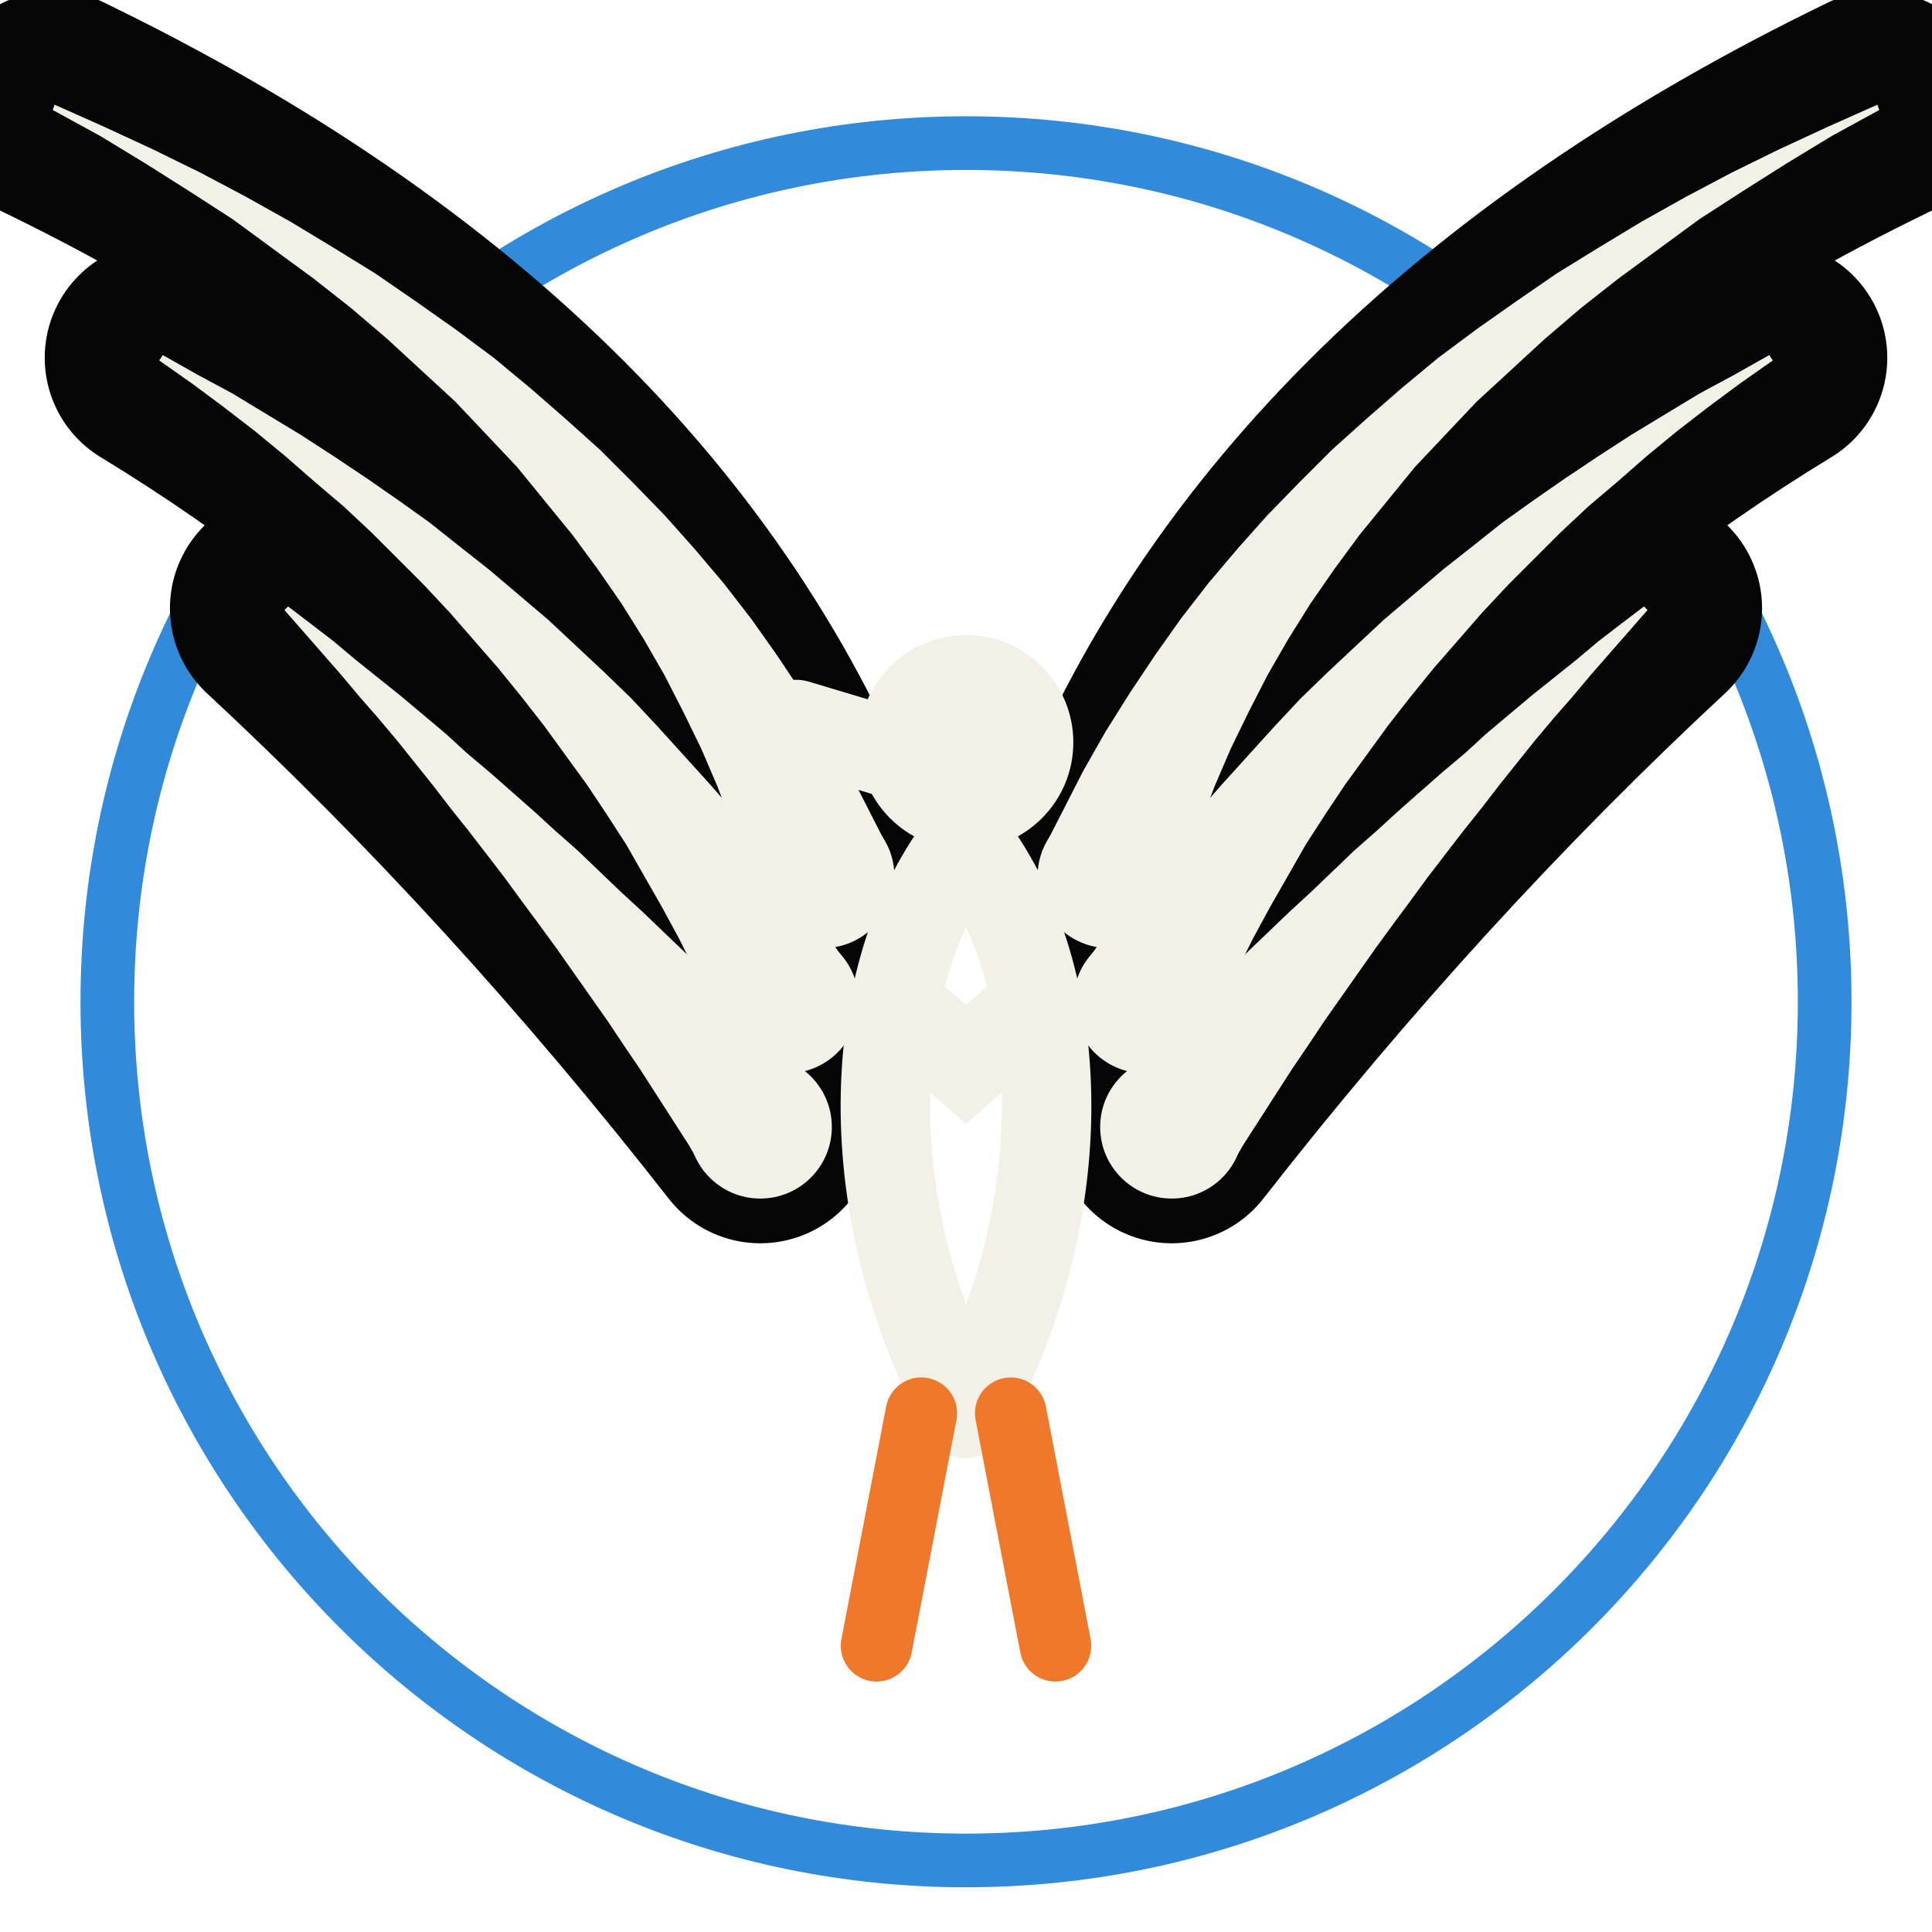
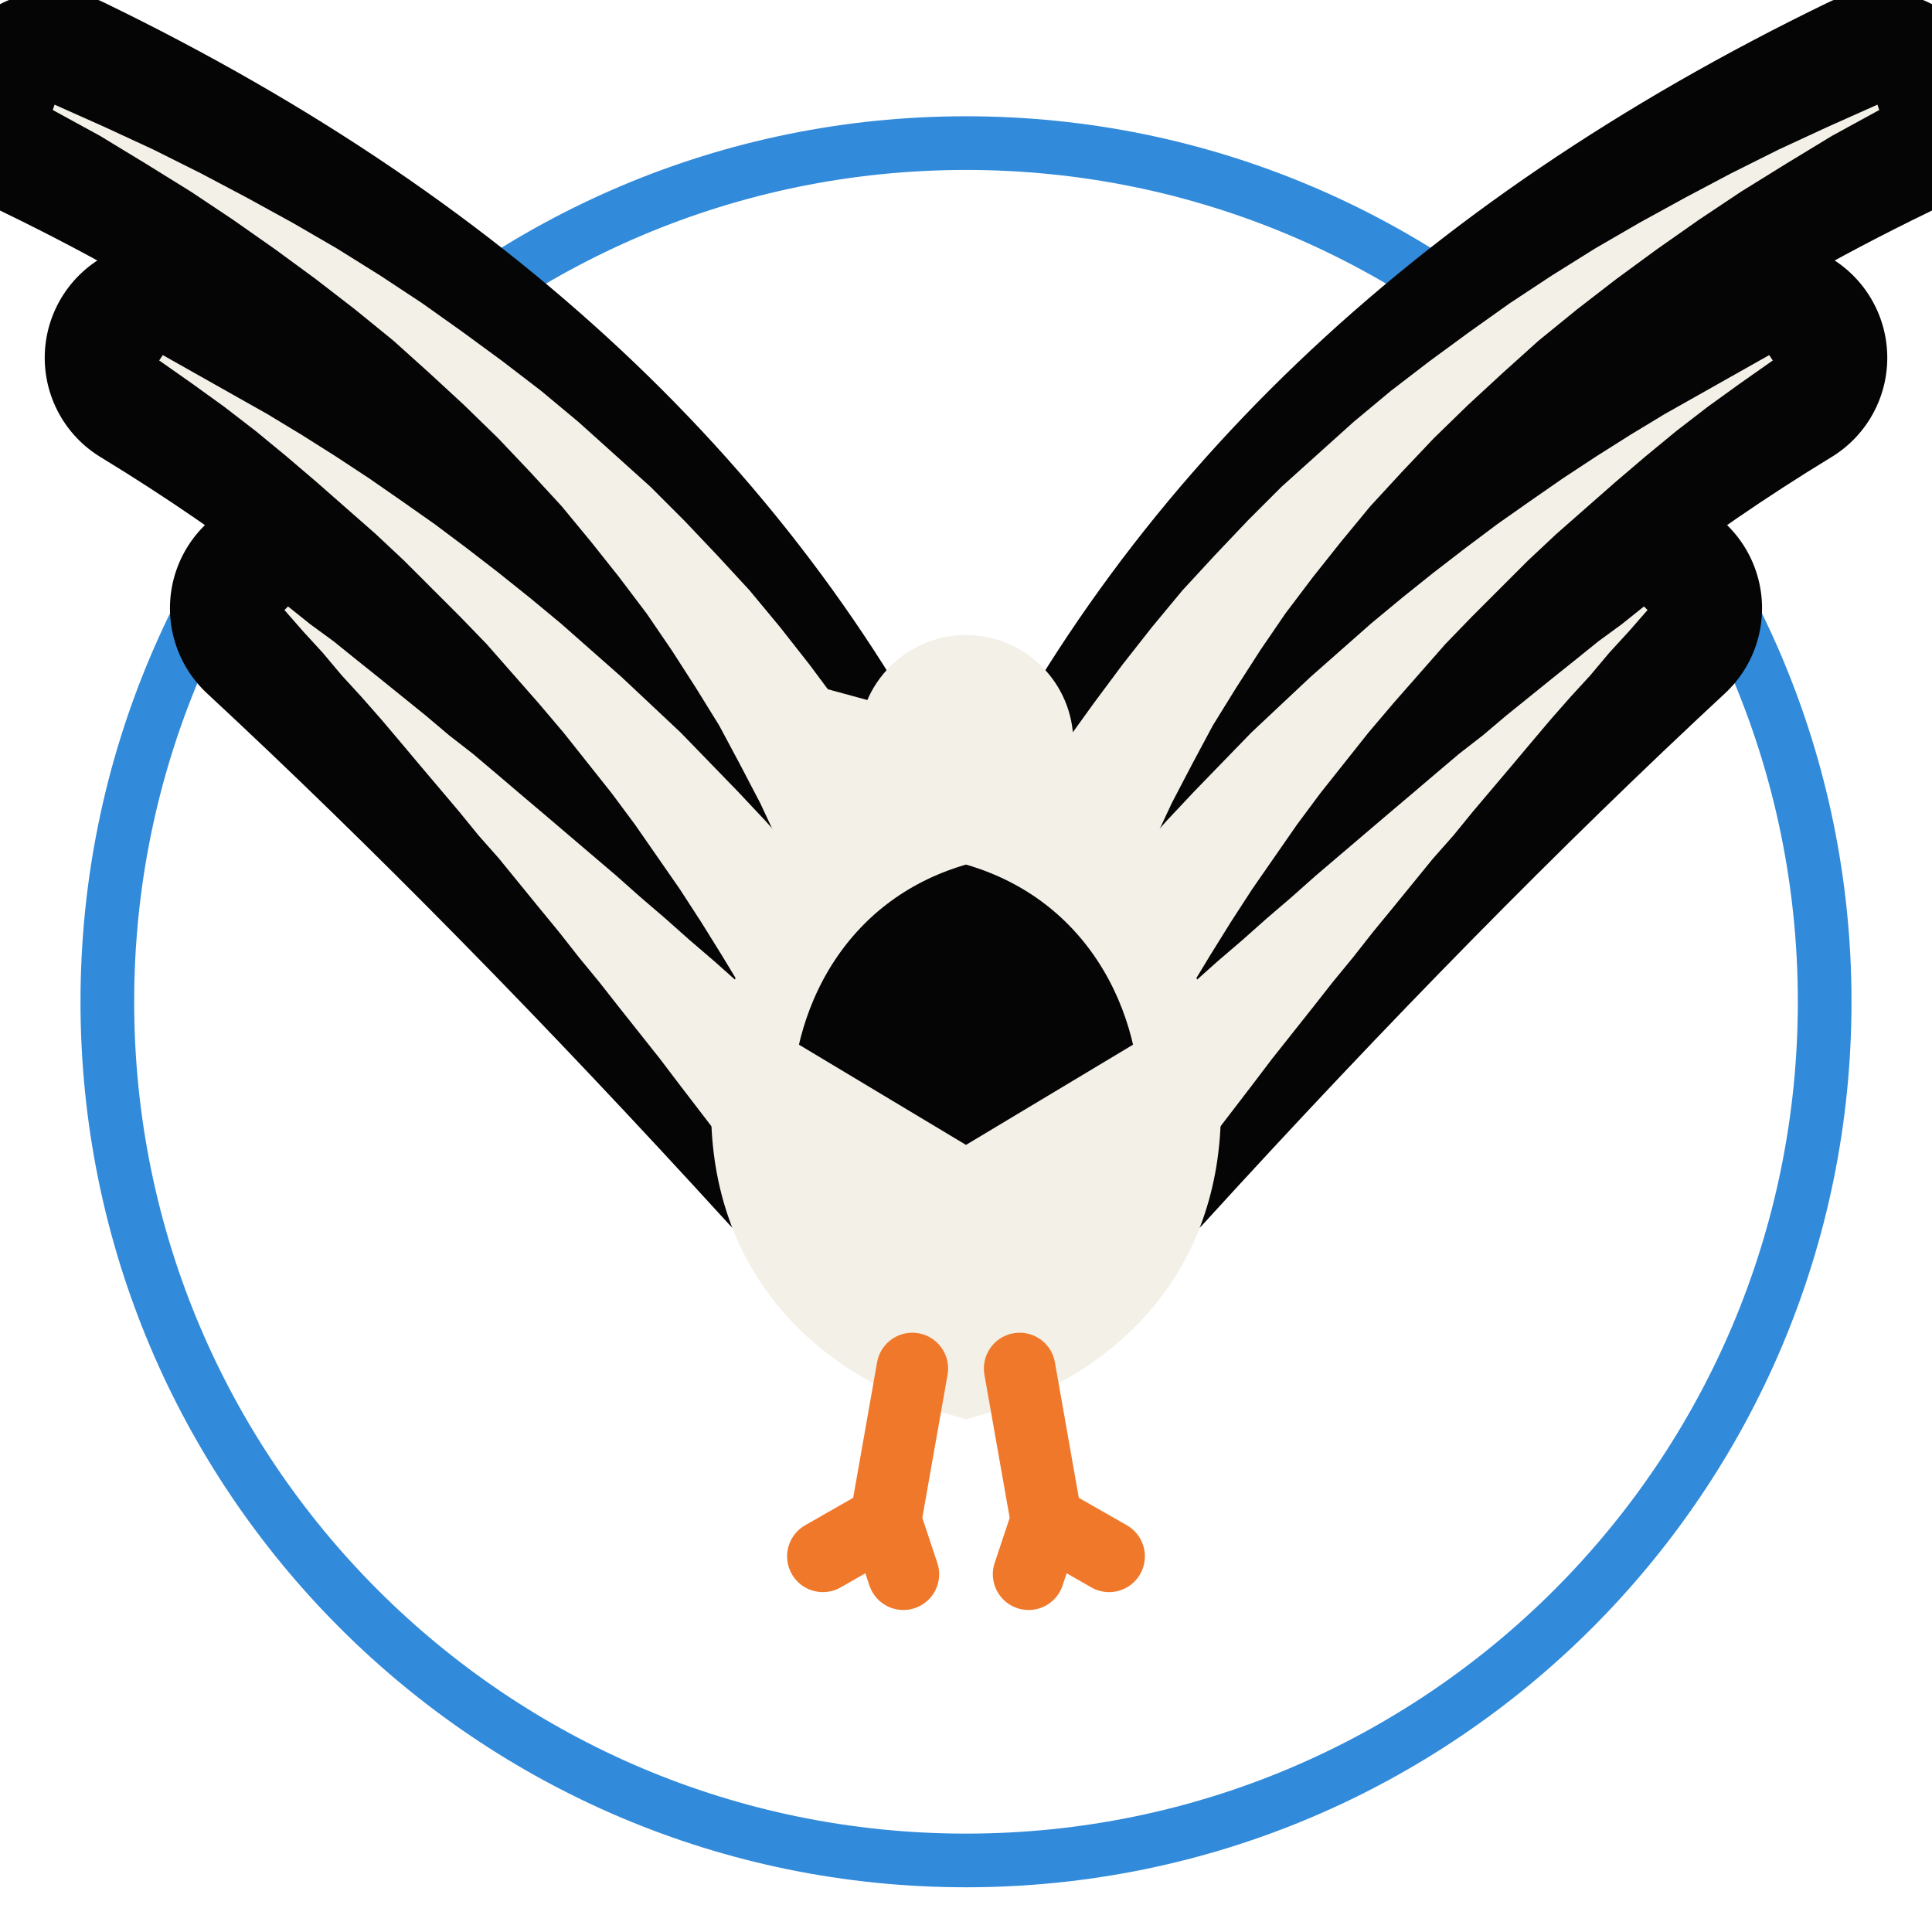
<svg xmlns="http://www.w3.org/2000/svg" viewBox="12 8 216 216">
  <circle cx="120" cy="120" r="96" fill="none" stroke="#318ada" stroke-width="6" />
-   <path d="M136 106Q156 52 222 20" fill="none" stroke="#050505" stroke-width="26" stroke-linecap="round" />
+   <path d="M130 108Q156 52 222 20" fill="none" stroke="#050505" stroke-width="26" stroke-linecap="round" />
  <g transform="matrix(-1 0 0 1 240 0)">
-     <path d="M136 106Q156 52 222 20" fill="none" stroke="#050505" stroke-width="26" stroke-linecap="round" />
+     <path d="M130 108Q156 52 222 20" fill="none" stroke="#050505" stroke-width="26" stroke-linecap="round" />
  </g>
-   <path d="M140 120Q164 76 210 48" fill="none" stroke="#050505" stroke-width="26" stroke-linecap="round" />
+   <path d="M134 122Q164 76 210 48" fill="none" stroke="#050505" stroke-width="26" stroke-linecap="round" />
  <g transform="matrix(-1 0 0 1 240 0)">
-     <path d="M140 120Q164 76 210 48" fill="none" stroke="#050505" stroke-width="26" stroke-linecap="round" />
+     <path d="M134 122Q164 76 210 48" fill="none" stroke="#050505" stroke-width="26" stroke-linecap="round" />
  </g>
-   <path d="M143 134Q168 102 196 76" fill="none" stroke="#050505" stroke-width="26" stroke-linecap="round" />
+   <path d="M137 136Q168 102 196 76" fill="none" stroke="#050505" stroke-width="26" stroke-linecap="round" />
  <g transform="matrix(-1 0 0 1 240 0)">
-     <path d="M143 134Q168 102 196 76" fill="none" stroke="#050505" stroke-width="26" stroke-linecap="round" />
+     <path d="M137 136Q168 102 196 76" fill="none" stroke="#050505" stroke-width="26" stroke-linecap="round" />
  </g>
-   <path d="M143.5 108.8L144.7 104.4L146.2 100.1L147.8 95.9L149.6 91.7L151.6 87.6L153.7 83.5L156 79.5L158.5 75.5L161.2 71.6L164 67.8L167.1 64L170.2 60.2L173.6 56.6L177.1 52.9L180.9 49.4L184.7 45.9L188.8 42.4L193 39.1L197.5 35.8L202 32.5L206.8 29.4L211.7 26.3L216.8 23.2L222.1 20.3L221.9 19.7L216.3 22.2L210.9 24.7L205.6 27.3L200.5 30L195.5 32.8L190.7 35.7L186 38.6L181.5 41.7L177.1 44.8L172.8 48L168.7 51.4L164.8 54.8L160.9 58.3L157.3 61.9L153.7 65.6L150.4 69.3L147.1 73.2L144 77.2L141.1 81.3L138.3 85.5L135.6 89.8L133.1 94.2L130.8 98.7L128.5 103.2Z" fill="#f3f0e8" />
+   <path d="M137.3 111.4L139 106.8L140.9 102.3L143 97.8L145.3 93.4L147.6 89.1L150.2 84.9L152.9 80.7L155.7 76.6L158.8 72.5L161.9 68.6L165.2 64.6L168.7 60.8L172.3 57L176.1 53.3L180 49.7L184 46.1L188.3 42.6L192.7 39.2L197.2 35.9L201.9 32.6L206.7 29.4L211.7 26.3L216.8 23.2L222.1 20.3L221.9 19.7L216.3 22.2L210.9 24.7L205.5 27.4L200.4 30.1L195.3 32.9L190.3 35.8L185.5 38.8L180.8 41.9L176.3 45.1L171.8 48.4L167.5 51.7L163.3 55.2L159.3 58.8L155.3 62.4L151.5 66.2L147.8 70.1L144.2 74L140.8 78.1L137.5 82.3L134.3 86.6L131.2 90.9L128.3 95.4L125.5 100L122.7 104.6Z" fill="#f3f0e8" />
  <g transform="matrix(-1 0 0 1 240 0)">
-     <path d="M143.5 108.8L144.7 104.4L146.2 100.1L147.8 95.9L149.6 91.7L151.6 87.6L153.7 83.5L156 79.5L158.5 75.5L161.2 71.6L164 67.8L167.1 64L170.2 60.2L173.6 56.6L177.1 52.9L180.9 49.4L184.7 45.9L188.8 42.4L193 39.1L197.5 35.8L202 32.5L206.8 29.4L211.7 26.3L216.8 23.2L222.1 20.3L221.9 19.7L216.3 22.2L210.9 24.7L205.6 27.3L200.5 30L195.5 32.8L190.7 35.7L186 38.6L181.5 41.7L177.1 44.8L172.8 48L168.7 51.4L164.8 54.8L160.9 58.3L157.3 61.9L153.7 65.6L150.4 69.3L147.1 73.2L144 77.2L141.1 81.3L138.3 85.5L135.6 89.8L133.1 94.2L130.8 98.7L128.5 103.2Z" fill="#f3f0e8" />
+     <path d="M137.3 111.4L139 106.8L140.9 102.3L143 97.8L145.3 93.4L147.6 89.1L150.2 84.9L152.9 80.7L155.7 76.6L158.8 72.5L161.9 68.6L165.2 64.6L168.7 60.8L172.3 57L176.1 53.3L180 49.7L184 46.1L188.3 42.6L192.7 39.2L197.2 35.9L201.9 32.6L206.7 29.4L211.7 26.3L216.8 23.2L222.1 20.3L221.9 19.7L216.3 22.2L210.9 24.7L205.5 27.4L200.4 30.1L195.3 32.9L190.3 35.8L185.5 38.8L180.8 41.9L176.3 45.1L171.8 48.4L167.5 51.7L163.3 55.2L159.3 58.8L155.3 62.4L151.5 66.2L147.8 70.1L144.2 74L140.8 78.1L137.5 82.3L134.3 86.6L131.2 90.9L128.3 95.4L125.5 100L122.7 104.6Z" fill="#f3f0e8" />
  </g>
-   <circle cx="136" cy="106" r="8" fill="#f3f0e8" />
+   <path d="M140.7 126.4L142.8 122.4L145 118.6L147.3 114.8L149.6 111.1L152 107.4L154.5 103.8L157 100.2L159.6 96.7L162.3 93.3L165 89.9L167.8 86.6L170.7 83.3L173.6 80L176.6 76.9L179.7 73.8L182.8 70.7L186 67.7L189.3 64.8L192.6 61.9L196 59L199.4 56.2L202.9 53.5L206.5 50.9L210.2 48.3L209.8 47.7L205.9 49.9L202 52.1L198.1 54.3L194.3 56.6L190.5 59L186.7 61.5L183.1 64L179.4 66.6L175.8 69.3L172.3 72L168.8 74.8L165.3 77.7L161.9 80.7L158.5 83.7L155.2 86.8L151.9 89.9L148.7 93.2L145.5 96.5L142.4 99.8L139.3 103.3L136.2 106.8L133.2 110.3L130.3 114L127.3 117.6Z" fill="#f3f0e8" />
  <g transform="matrix(-1 0 0 1 240 0)">
-     <circle cx="136" cy="106" r="8" fill="#f3f0e8" />
+     <path d="M140.7 126.4L142.8 122.4L145 118.6L147.3 114.8L149.6 111.1L152 107.4L154.5 103.8L157 100.2L159.6 96.7L162.3 93.3L165 89.9L167.8 86.6L170.7 83.3L173.6 80L176.6 76.9L179.7 73.8L182.8 70.7L186 67.7L189.3 64.8L192.6 61.9L196 59L199.4 56.2L202.9 53.5L206.5 50.9L210.2 48.3L209.8 47.7L205.9 49.9L202 52.1L198.1 54.3L194.3 56.6L190.5 59L186.7 61.5L183.1 64L179.4 66.6L175.8 69.3L172.3 72L168.8 74.8L165.3 77.7L161.9 80.7L158.5 83.7L155.2 86.8L151.9 89.9L148.7 93.2L145.5 96.5L142.4 99.8L139.3 103.3L136.2 106.8L133.2 110.3L130.3 114L127.3 117.6Z" fill="#f3f0e8" />
  </g>
-   <path d="M147 123.8L148.6 120.1L150.3 116.5L152.1 112.9L154 109.4L156 105.9L158 102.4L160.2 99L162.4 95.7L164.8 92.4L167.2 89.1L169.7 85.9L172.3 82.7L175 79.6L177.7 76.5L180.6 73.4L183.5 70.5L186.5 67.5L189.6 64.6L192.9 61.8L196.1 59L199.5 56.2L203 53.5L206.5 50.9L210.2 48.3L209.8 47.7L205.9 49.9L202 52L198.2 54.3L194.4 56.6L190.7 59L187.1 61.4L183.5 63.9L180 66.4L176.6 69.1L173.3 71.7L170 74.5L166.7 77.3L163.6 80.2L160.5 83.1L157.4 86.1L154.5 89.2L151.6 92.4L148.7 95.6L145.9 98.8L143.2 102.2L140.6 105.6L138 109.1L135.5 112.6L133 116.2Z" fill="#f3f0e8" />
+   <path d="M142.9 141.4L145.1 138.3L147.4 135.3L149.7 132.3L152 129.3L154.2 126.4L156.5 123.5L158.8 120.6L161 117.8L163.3 115L165.5 112.2L167.8 109.4L170 106.7L172.2 104L174.5 101.4L176.7 98.7L178.9 96.1L181.1 93.5L183.2 91L185.4 88.4L187.6 85.9L189.8 83.5L191.9 81L194.1 78.6L196.2 76.2L195.8 75.8L193.3 77.8L190.7 79.7L188.1 81.8L185.6 83.8L183 85.9L180.4 88L177.8 90.2L175.1 92.3L172.5 94.5L169.8 96.8L167.2 99L164.5 101.3L161.8 103.6L159.1 105.9L156.4 108.3L153.6 110.7L150.9 113.1L148.1 115.5L145.3 118L142.5 120.5L139.7 123L136.9 125.5L134 128.1L131.1 130.6Z" fill="#f3f0e8" />
  <g transform="matrix(-1 0 0 1 240 0)">
-     <path d="M147 123.8L148.6 120.1L150.3 116.5L152.1 112.9L154 109.4L156 105.9L158 102.4L160.2 99L162.4 95.7L164.8 92.4L167.2 89.1L169.7 85.9L172.3 82.7L175 79.6L177.7 76.5L180.6 73.4L183.5 70.5L186.5 67.5L189.6 64.6L192.9 61.8L196.1 59L199.5 56.2L203 53.5L206.5 50.9L210.2 48.3L209.8 47.7L205.9 49.9L202 52L198.2 54.3L194.4 56.6L190.7 59L187.1 61.4L183.5 63.9L180 66.4L176.6 69.1L173.3 71.7L170 74.5L166.7 77.3L163.6 80.2L160.5 83.1L157.4 86.1L154.5 89.2L151.6 92.4L148.7 95.6L145.9 98.8L143.2 102.2L140.6 105.6L138 109.1L135.5 112.6L133 116.2Z" fill="#f3f0e8" />
+     <path d="M142.9 141.4L145.1 138.3L147.4 135.3L149.7 132.3L152 129.3L154.2 126.4L156.5 123.5L158.8 120.6L161 117.8L163.3 115L165.5 112.2L167.8 109.4L170 106.7L172.2 104L174.5 101.4L176.7 98.7L178.9 96.1L181.1 93.5L183.2 91L185.4 88.4L187.6 85.9L189.8 83.5L191.9 81L194.1 78.6L196.2 76.2L195.8 75.8L193.3 77.8L190.7 79.7L188.1 81.8L185.6 83.8L183 85.9L180.4 88L177.8 90.2L175.1 92.3L172.5 94.5L169.8 96.8L167.2 99L164.5 101.3L161.8 103.6L159.1 105.9L156.4 108.3L153.6 110.7L150.9 113.1L148.1 115.5L145.3 118L142.5 120.5L139.7 123L136.9 125.5L134 128.1L131.1 130.6Z" fill="#f3f0e8" />
  </g>
-   <circle cx="140" cy="120" r="8" fill="#f3f0e8" />
-   <g transform="matrix(-1 0 0 1 240 0)">
-     <circle cx="140" cy="120" r="8" fill="#f3f0e8" />
-   </g>
-   <path d="M149.3 138.9L151 136L152.8 133.2L154.6 130.4L156.4 127.6L158.3 124.8L160.1 122.1L162 119.4L163.9 116.7L165.8 114L167.7 111.4L169.7 108.7L171.6 106.1L173.6 103.5L175.6 100.9L177.6 98.4L179.6 95.8L181.6 93.3L183.6 90.8L185.7 88.3L187.8 85.9L189.9 83.4L192 81L194.1 78.6L196.2 76.2L195.8 75.8L193.3 77.7L190.7 79.7L188.2 81.8L185.7 83.8L183.2 85.8L180.7 87.9L178.2 90L175.8 92.2L173.3 94.3L170.8 96.5L168.3 98.7L165.9 100.9L163.4 103.1L161 105.4L158.6 107.7L156.1 110L153.7 112.3L151.3 114.6L148.8 117L146.4 119.4L144 121.8L141.6 124.2L139.2 126.7L136.7 129.1Z" fill="#f3f0e8" />
-   <g transform="matrix(-1 0 0 1 240 0)">
-     <path d="M149.3 138.9L151 136L152.8 133.2L154.6 130.4L156.4 127.6L158.3 124.8L160.1 122.1L162 119.4L163.9 116.7L165.8 114L167.7 111.4L169.7 108.7L171.6 106.1L173.6 103.5L175.6 100.9L177.6 98.4L179.6 95.8L181.6 93.3L183.6 90.8L185.7 88.3L187.8 85.9L189.9 83.4L192 81L194.1 78.6L196.2 76.2L195.8 75.8L193.3 77.7L190.7 79.7L188.2 81.8L185.7 83.8L183.2 85.8L180.7 87.9L178.2 90L175.8 92.2L173.3 94.3L170.8 96.5L168.3 98.7L165.9 100.9L163.4 103.1L161 105.4L158.6 107.7L156.1 110L153.7 112.3L151.3 114.6L148.8 117L146.4 119.4L144 121.8L141.6 124.2L139.2 126.7L136.7 129.1Z" fill="#f3f0e8" />
-   </g>
-   <circle cx="143" cy="134" r="8" fill="#f3f0e8" />
-   <g transform="matrix(-1 0 0 1 240 0)">
-     <circle cx="143" cy="134" r="8" fill="#f3f0e8" />
-   </g>
-   <path d="M120 102C131 116 133 142 120 166" fill="none" stroke="#f3f0e8" stroke-width="10" stroke-linecap="round" />
-   <g transform="matrix(-1 0 0 1 240 0)">
-     <path d="M120 102C131 116 133 142 120 166" fill="none" stroke="#f3f0e8" stroke-width="10" stroke-linecap="round" />
-   </g>
-   <path d="M112 120L120 127L128 120" fill="none" stroke="#f3f0e8" stroke-width="10" stroke-linecap="round" />
+   <path d="M120 100C136 104 144 118 144 132C144 148 134 158 120 162C106 158 96 148 96 132C96 118 104 104 120 100Z" fill="#050505" stroke="#f3f0e8" stroke-width="9" />
+   <path d="M100 124L120 136L140 124C143 131 143 140 140 147C134 156 127 160 120 161C113 160 106 156 100 147C97 140 97 131 100 124Z" fill="#f3f0e8" />
  <circle cx="120" cy="91" r="12" fill="#f3f0e8" />
-   <path d="M111 92L101 89" fill="none" stroke="#f3f0e8" stroke-width="10" stroke-linecap="round" />
-   <path d="M115 166L110 192M125 166L130 192" fill="none" stroke="#f0782a" stroke-width="8" stroke-linecap="round" />
+   <path d="M111 92L100 89" fill="none" stroke="#f3f0e8" stroke-width="10" stroke-linecap="round" />
+   <path d="M114 161L111 178M126 161L129 178M111 178L104 182M111 178L113 184M129 178L136 182M129 178L127 184" fill="none" stroke="#f0782a" stroke-width="8" stroke-linecap="round" />
</svg>
